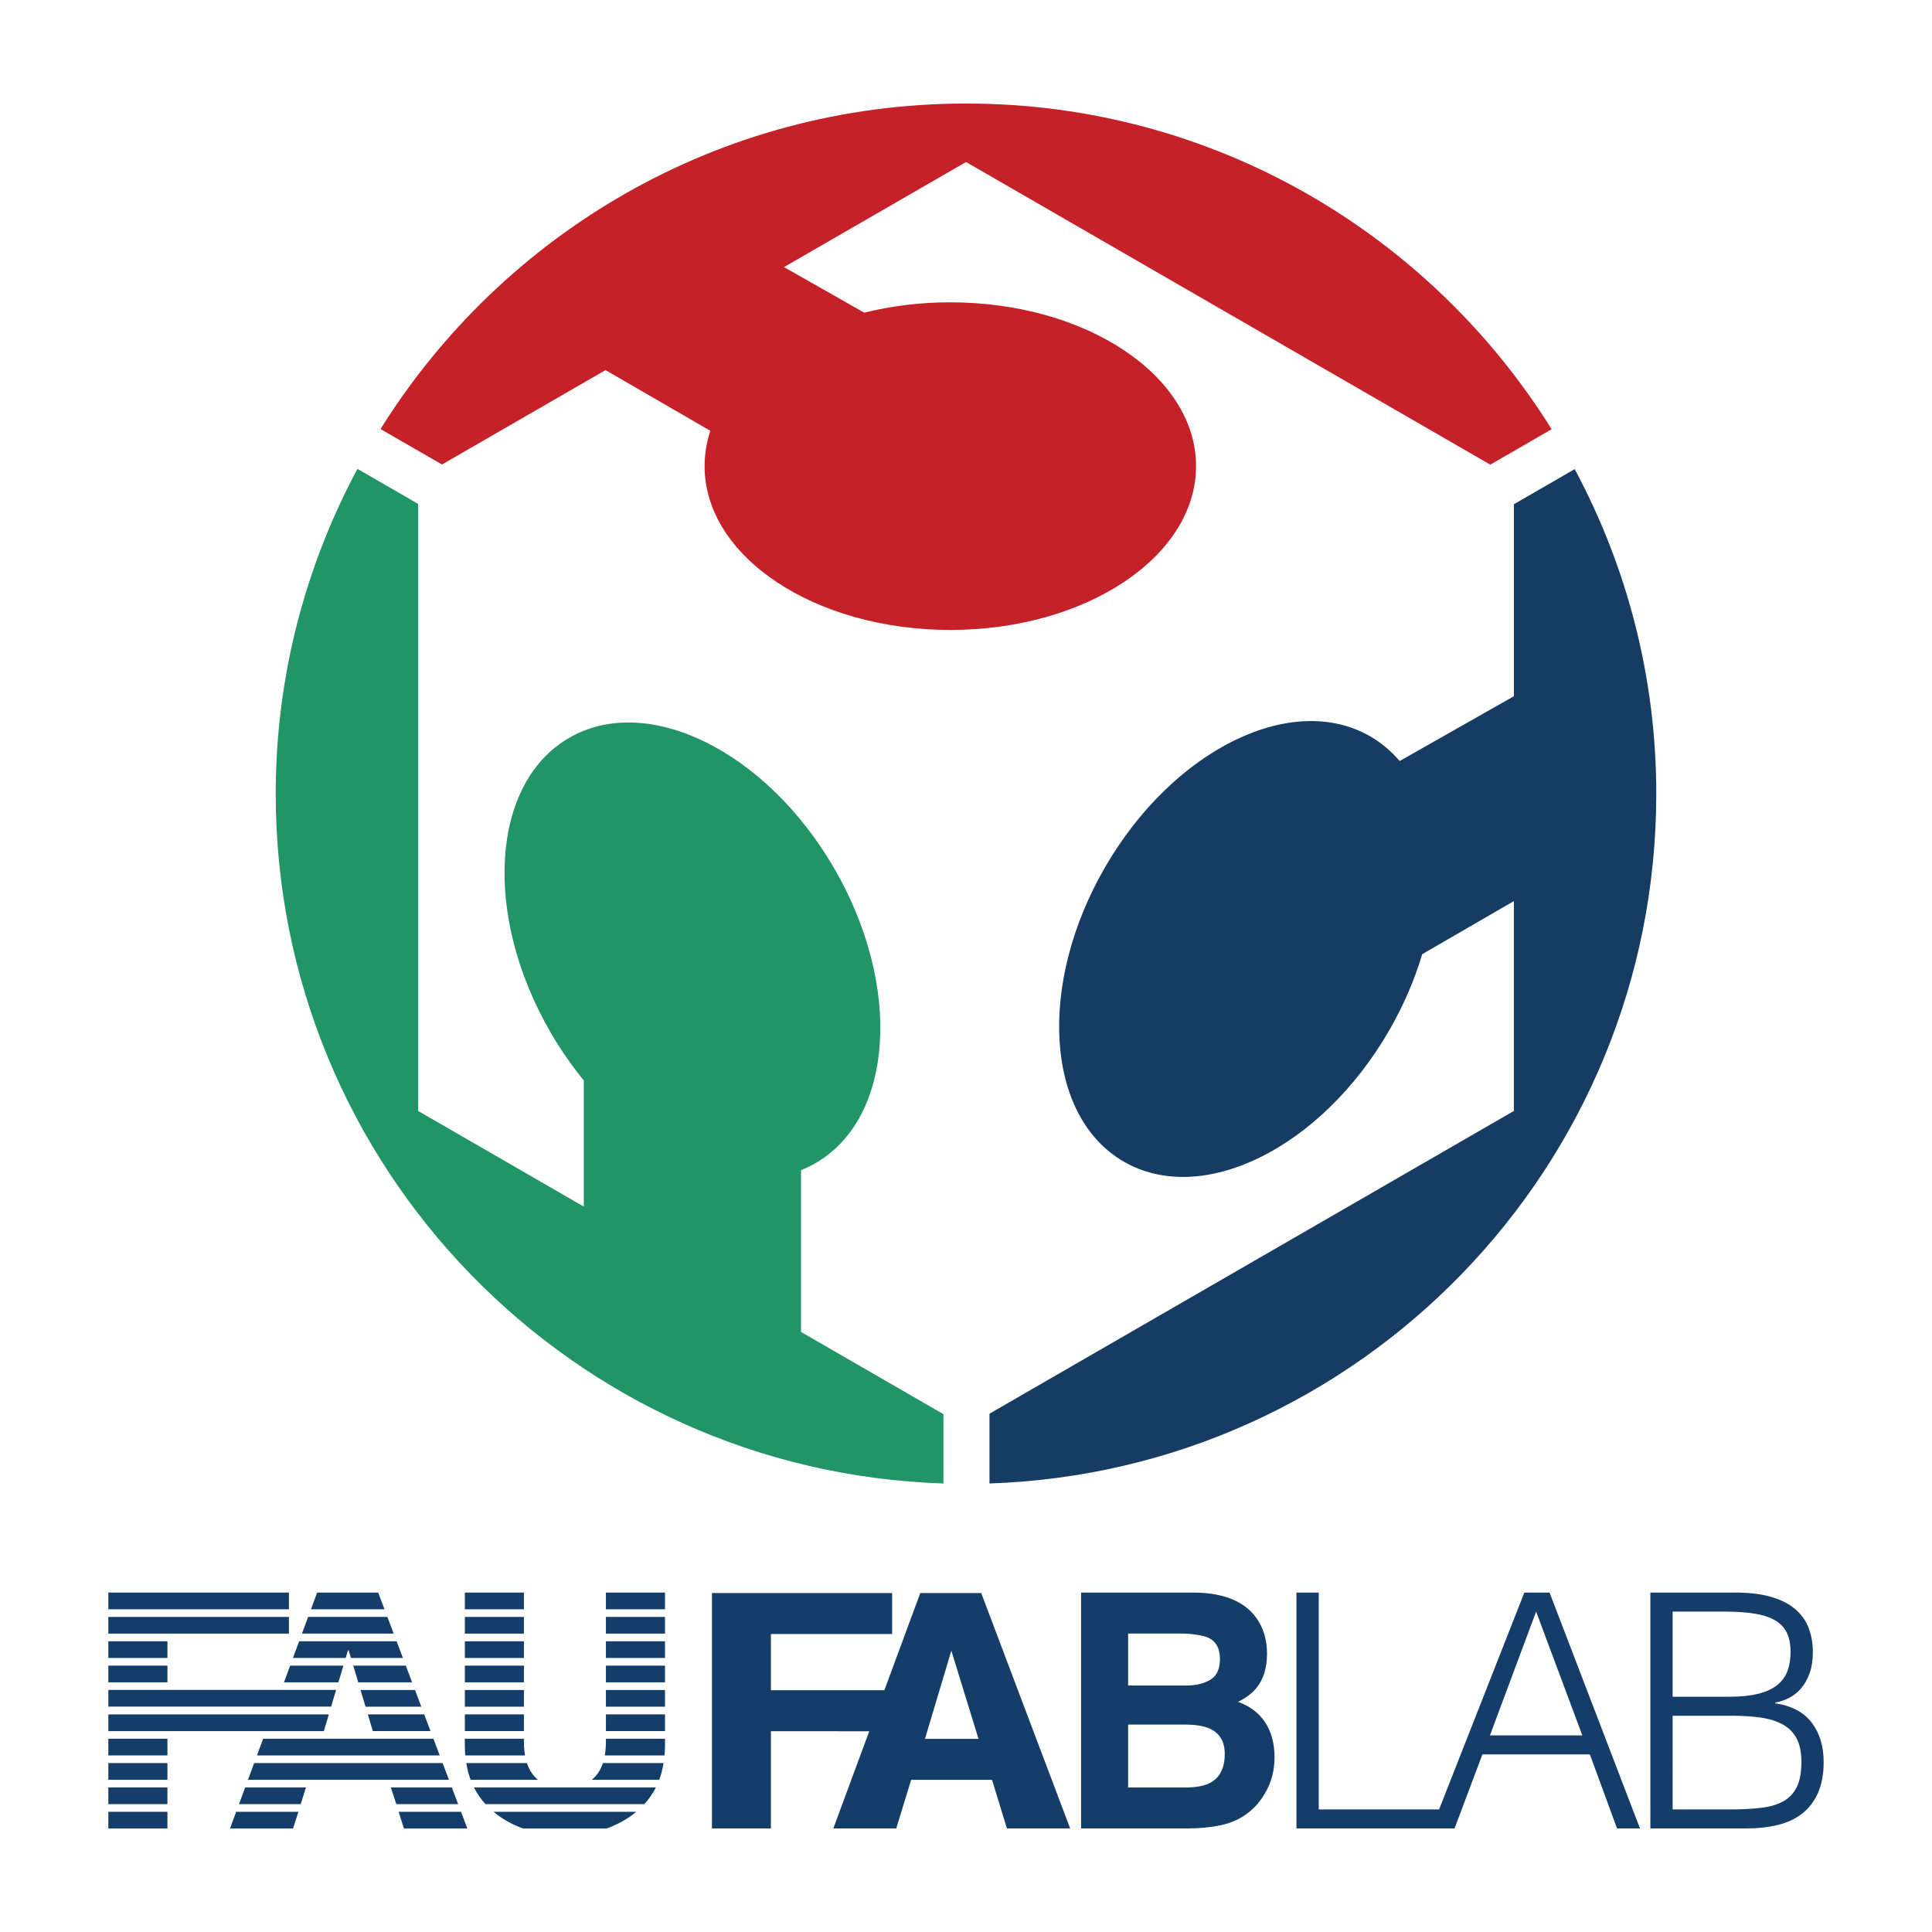
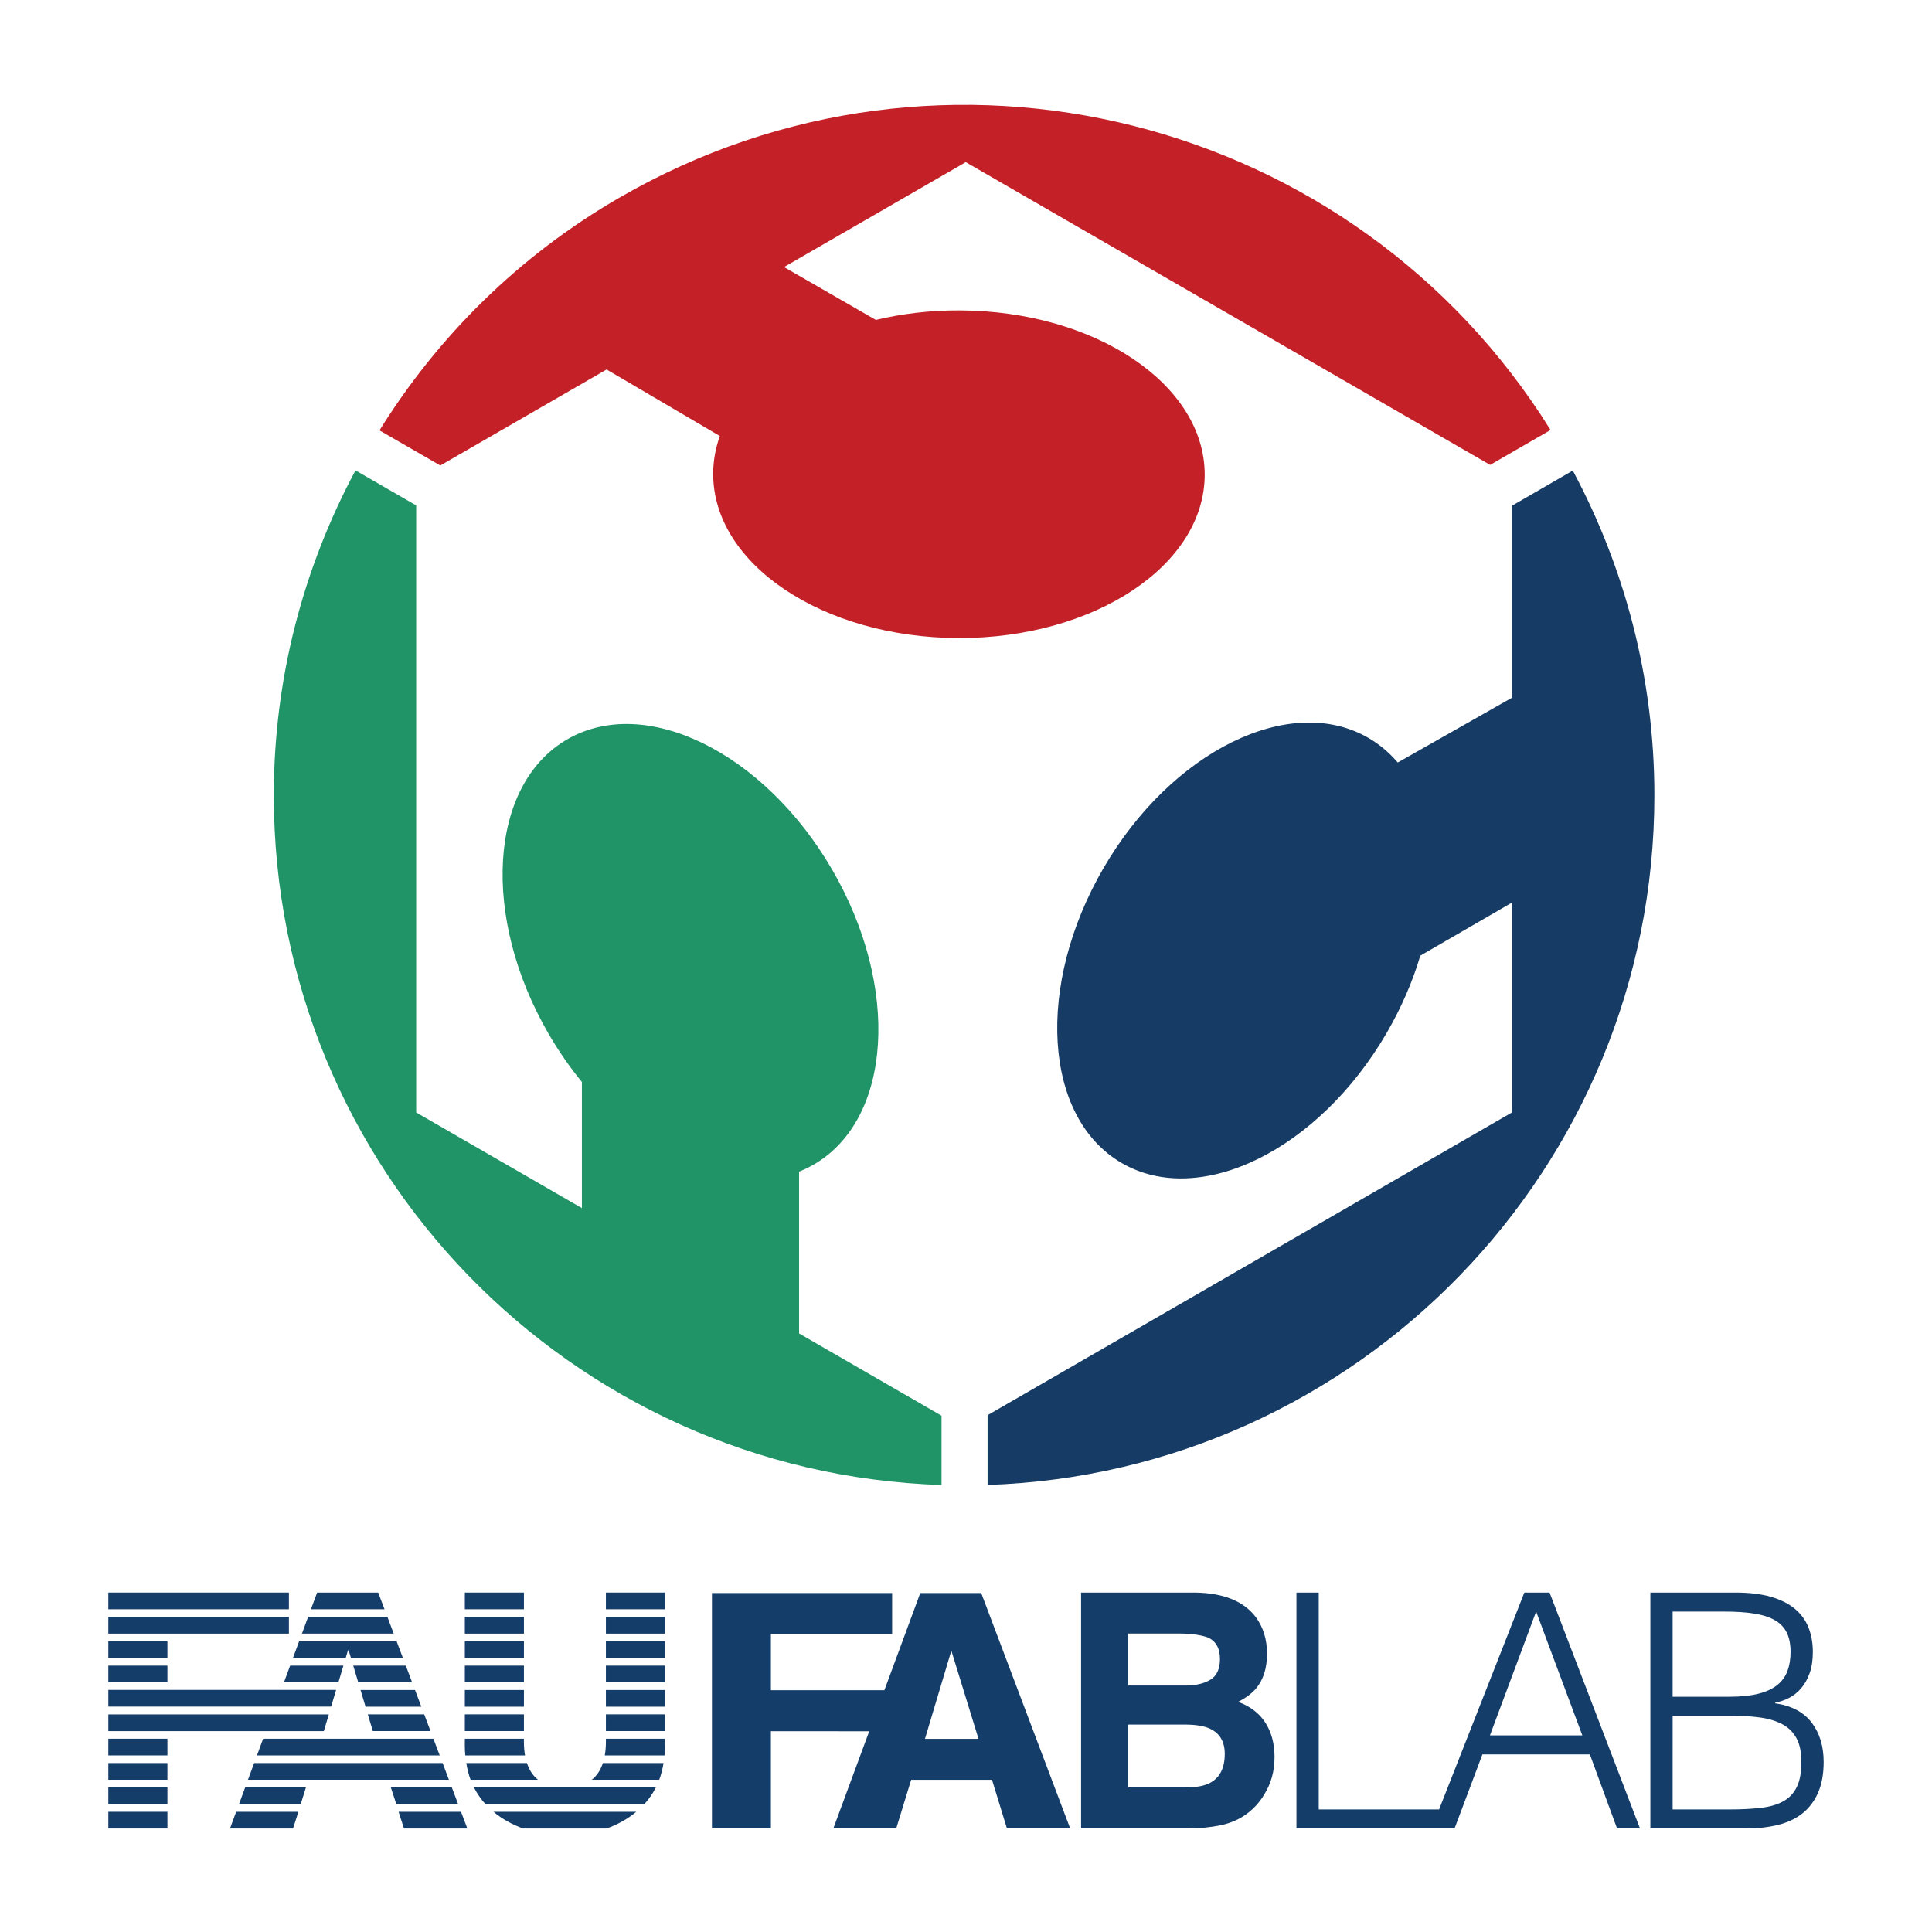
- <svg xmlns="http://www.w3.org/2000/svg" width="560" height="560" viewBox="0 0 148.167 148.167" version="1.1" id="svg5084">
-   <defs id="defs5078" />
-   <g id="layer1" transform="translate(0,-148.8333)">
-     <g id="g6155" transform="translate(6.35,-6.349997)">
-       <g id="g6101">
-         <path d="M 66.004,263.637 55.081,257.332 V 244.921 c 0.39,-0.157 0.769,-0.335 1.138,-0.551 5.997,-3.487 6.627,-13.606 1.399,-22.608 -5.227,-8.998 -14.33,-13.471 -20.33,-9.987 -6.002,3.483 -6.629,13.608 -1.4,22.609 0.77,1.324 1.623,2.545 2.536,3.661 v 9.674 l -12.708,-7.337 v -46.555 l -4.655,-2.687 c -3.976,7.432 -6.266,15.9 -6.266,24.917 0,28.654 22.773,51.978 51.207,52.896 v -5.317 z" id="path38" style="fill:#229567;stroke-width:0.912" />
-         <path d="m 114.416,191.158 -4.664,2.695 v 14.725 l -8.76,4.969 c -0.639,-0.744 -1.38,-1.382 -2.24,-1.881 -6,-3.485 -15.105,0.988 -20.332,9.985 -5.225,9.003 -4.602,19.123 1.397,22.61 6.003,3.483 15.104,-0.987 20.332,-9.988 1.129,-1.944 1.985,-3.939 2.571,-5.912 l 7.031,-4.072 v 16.094 l -40.216,23.218 v 5.351 c 28.404,-0.952 51.136,-24.263 51.136,-52.894 0.002,-9.011 -2.283,-17.475 -6.256,-24.899 z" id="path40" style="fill:#163c64;stroke-width:0.912" />
-         <path d="m 27.55,190.806 12.54,-7.239 8.036,4.655 c -0.287,0.873 -0.441,1.779 -0.441,2.71 0,6.938 8.436,12.562 18.846,12.562 10.408,0 18.845,-5.624 18.845,-12.562 0,-6.942 -8.438,-12.563 -18.845,-12.563 -2.322,0 -4.546,0.28 -6.601,0.794 l -6.153,-3.497 13.961,-8.057 40.204,23.21 c 1.739,-1.004 3.324,-1.919 4.706,-2.718 -9.347,-14.985 -25.944,-24.978 -44.91,-24.978 -18.959,0 -35.556,9.987 -44.905,24.964 1.419,0.817 3,1.728 4.717,2.72 z" id="path42" style="fill:#c52128;stroke-width:0.912" />
-       </g>
-       <g id="g6096">
-         <g id="g6047">
-           <path d="M 42.447,294.132 H 31.498 c 0.673,0.564 1.451,0.987 2.276,1.281 h 6.391 c 0.827,-0.294 1.607,-0.717 2.282,-1.281" id="path2538_2_" style="fill:#143d69;stroke-width:0.265" />
-           <path d="m 29.299,278.6 h 4.531 v -1.281 h -4.531 z" id="path2582_2_" style="fill:#143d69;stroke-width:0.265" />
-           <path d="m 29.299,280.467 h 4.531 v -1.28 h -4.531 z" id="path2584_2_" style="fill:#143d69;stroke-width:0.265" />
-           <path d="m 29.299,282.335 h 4.531 v -1.28 h -4.531 z" id="path2586_2_" style="fill:#143d69;stroke-width:0.265" />
-           <path d="m 29.299,284.203 h 4.531 v -1.28 h -4.531 z" id="path2588_2_" style="fill:#143d69;stroke-width:0.265" />
-           <path d="m 29.299,286.072 h 4.531 v -1.28 h -4.531 z" id="path2590_2_" style="fill:#143d69;stroke-width:0.265" />
-           <path d="m 29.299,287.94 h 4.531 v -1.28 h -4.531 z" id="path2592_2_" style="fill:#143d69;stroke-width:0.265" />
-           <path d="m 29.335,289.808 h 4.579 c -0.057,-0.331 -0.085,-0.686 -0.085,-1.058 v -0.222 h -4.531 v 0.603 c -2.65e-4,0.235 0.017,0.456 0.036,0.677" id="path2594_2_" style="fill:#143d69;stroke-width:0.265" />
-           <path d="m 29.74,291.675 h 5.168 c -0.402,-0.321 -0.676,-0.759 -0.847,-1.28 h -4.651 c 0.074,0.456 0.182,0.886 0.33,1.28" id="path2596_2_" style="fill:#143d69;stroke-width:0.265" />
-           <path d="M 43.95,292.264 H 29.997 c 0.243,0.479 0.543,0.903 0.885,1.28 h 12.184 c 0.341,-0.377 0.642,-0.801 0.885,-1.28" id="path2598_2_" style="fill:#143d69;stroke-width:0.265" />
-           <path d="m 44.538,290.395 h -4.652 c -0.171,0.521 -0.447,0.958 -0.852,1.28 h 5.173 c 0.149,-0.394 0.256,-0.824 0.332,-1.28" id="path2600_2_" style="fill:#143d69;stroke-width:0.265" />
-           <path d="m 40.118,278.6 h 4.531 v -1.281 h -4.531 z" id="path2602_2_" style="fill:#143d69;stroke-width:0.265" />
-           <path d="m 40.118,280.467 h 4.531 v -1.28 h -4.531 z" id="path2604_2_" style="fill:#143d69;stroke-width:0.265" />
-           <path d="m 40.118,282.335 h 4.531 v -1.28 h -4.531 z" id="path2606_2_" style="fill:#143d69;stroke-width:0.265" />
-           <path d="m 40.118,284.203 h 4.531 v -1.28 h -4.531 z" id="path2608_2_" style="fill:#143d69;stroke-width:0.265" />
-           <path d="m 40.118,286.072 h 4.531 v -1.28 h -4.531 z" id="path2610_2_" style="fill:#143d69;stroke-width:0.265" />
-           <path d="m 40.118,287.94 h 4.531 v -1.28 h -4.531 z" id="path2612_2_" style="fill:#143d69;stroke-width:0.265" />
-           <path d="m 44.649,289.131 v -0.603 h -4.531 v 0.222 c 0,0.372 -0.028,0.726 -0.085,1.058 h 4.579 c 0.019,-0.221 0.037,-0.442 0.037,-0.677" id="path2614_2_" style="fill:#143d69;stroke-width:0.265" />
-           <path d="m 11.978,293.544 h 4.746 l 0.008,-0.023 h -0.013 l 0.393,-1.257 h -4.66 l -0.473,1.281" id="path2540_2_" style="fill:#143d69;stroke-width:0.265" />
-           <path d="m 11.761,294.132 -0.472,1.281 h 4.834 l 0.412,-1.281 h -4.774" id="path2542_2_" style="fill:#143d69;stroke-width:0.265" />
-           <path d="m 1.959,295.412 h 4.531 v -1.281 H 1.959 Z" id="path2544_2_" style="fill:#143d69;stroke-width:0.265" />
-           <path d="m 1.959,293.544 h 4.531 v -1.28 H 1.959 Z" id="path2546_2_" style="fill:#143d69;stroke-width:0.265" />
-           <path d="m 1.959,291.675 h 4.531 v -1.28 H 1.959 Z" id="path2548_2_" style="fill:#143d69;stroke-width:0.265" />
-           <path d="m 1.959,289.808 h 4.531 v -1.28 H 1.959 Z" id="path2550_2_" style="fill:#143d69;stroke-width:0.265" />
-           <path d="m 1.959,284.203 h 4.531 v -1.28 H 1.959 Z" id="path2552_2_" style="fill:#143d69;stroke-width:0.265" />
-           <path d="m 1.959,282.335 h 4.531 v -1.28 H 1.959 Z" id="path2554_2_" style="fill:#143d69;stroke-width:0.265" />
-           <path d="m 1.959,278.6 h 13.848 v -1.281 H 1.959 Z" id="path2556_2_" style="fill:#143d69;stroke-width:0.265" />
-           <path d="m 1.959,280.467 h 13.848 v -1.28 H 1.959 Z" id="path2558_2_" style="fill:#143d69;stroke-width:0.265" />
-           <path d="M 19.987,282.923 H 15.901 l -0.473,1.28 h 4.175 l 0.384,-1.28" id="path2560_2_" style="fill:#143d69;stroke-width:0.265" />
-           <path d="m 17.498,278.6 h 5.64 l -0.484,-1.281 H 17.971 l -0.473,1.281" id="path2562_2_" style="fill:#143d69;stroke-width:0.265" />
-           <path d="m 16.808,280.467 h 7.036 l -0.484,-1.28 h -6.08 l -0.473,1.28" id="path2564_2_" style="fill:#143d69;stroke-width:0.265" />
-           <path d="m 20.565,282.335 h 3.985 l -0.484,-1.28 h -7.476 l -0.473,1.28 h 4.045 l 0.175,-0.587 h 0.051 l 0.176,0.587" id="path2566_2_" style="fill:#143d69;stroke-width:0.265" />
-           <path d="m 21.124,284.203 h 4.131 l -0.483,-1.28 h -4.031 l 0.383,1.28" id="path2568_2_" style="fill:#143d69;stroke-width:0.265" />
-           <path d="m 21.683,286.072 h 4.279 l -0.483,-1.28 h -4.178 l 0.383,1.28" id="path2570_2_" style="fill:#143d69;stroke-width:0.265" />
-           <path d="m 22.242,287.94 h 4.425 L 26.183,286.659 h -4.325 l 0.384,1.281" id="path2572_2_" style="fill:#143d69;stroke-width:0.265" />
-           <path d="m 13.358,289.808 h 14.015 l -0.484,-1.28 H 13.831 l -0.473,1.28" id="path2574_2_" style="fill:#143d69;stroke-width:0.265" />
-           <path d="m 12.668,291.675 h 15.411 l -0.484,-1.28 H 13.141 l -0.473,1.28" id="path2576_2_" style="fill:#143d69;stroke-width:0.265" />
-           <path d="m 24.043,293.544 h 4.742 l -0.484,-1.28 h -4.676 l 0.418,1.28" id="path2578_2_" style="fill:#143d69;stroke-width:0.265" />
-           <path d="m 29.49,295.412 -0.483,-1.281 h -4.788 l 0.411,1.281 h 4.86" id="path2580_2_" style="fill:#143d69;stroke-width:0.265" />
-           <path d="m 1.959,286.665 v 1.28 h 16.526 l 0.383,-1.28 H 1.959" id="path2616_2_" style="fill:#143d69;stroke-width:0.265" />
-           <path d="m 1.959,284.786 v 1.28 h 17.085 l 0.383,-1.28 H 1.959" id="path2618_2_" style="fill:#143d69;stroke-width:0.265" />
-         </g>
-         <g id="g6004">
-           <path id="path13" d="m 105.202,295.408 2.135,-5.678 h 8.241 l 2.085,5.678 h 1.758 l -6.934,-18.089 h -1.934 l -6.538,16.632 h -9.23 v -16.632 h -1.709 v 18.089 z m 2.713,-7.136 3.542,-9.496 3.543,9.496 z" style="fill:#143d69;stroke-width:0.265" />
-           <path id="path56" d="m 89.988,279.246 c 0.553,0.769 0.831,1.69 0.831,2.761 0,1.105 -0.28,1.993 -0.838,2.663 -0.312,0.377 -0.772,0.72 -1.38,1.031 0.923,0.336 1.62,0.867 2.089,1.595 0.47,0.728 0.705,1.612 0.705,2.651 0,1.072 -0.268,2.033 -0.805,2.883 -0.342,0.565 -0.769,1.039 -1.281,1.424 -0.578,0.442 -1.259,0.744 -2.044,0.909 -0.786,0.163 -1.637,0.245 -2.556,0.245 h -8.15 v -18.089 h 8.742 c 2.206,0.033 3.769,0.675 4.688,1.926 z m -9.822,1.215 v 3.989 h 4.397 c 0.785,0 1.423,-0.149 1.913,-0.447 0.49,-0.298 0.734,-0.829 0.734,-1.589 0,-0.843 -0.324,-1.399 -0.972,-1.669 -0.559,-0.188 -1.271,-0.283 -2.138,-0.283 z m 0,6.983 v 4.823 h 4.392 c 0.784,0 1.395,-0.106 1.831,-0.319 0.792,-0.392 1.189,-1.145 1.189,-2.258 0,-0.941 -0.384,-1.587 -1.152,-1.939 -0.429,-0.196 -1.031,-0.298 -1.808,-0.307 h -4.453 z" style="fill:#143d69;stroke-width:0.265" />
-           <path id="path62" d="m 68.9,277.355 h -4.673 l -2.752,7.451 h -8.704 v -4.31 h 9.297 v -3.141 h -13.818 v 18.054 h 4.521 v -7.457 l 7.541,0.004 -2.753,7.453 h 4.824 l 1.145,-3.729 h 6.201 l 1.143,3.729 h 4.85 z m -4.314,11.184 2.024,-6.765 2.083,6.765 z" style="fill:#143d69;stroke-width:0.265" />
-           <path id="path64" d="m 120.218,295.408 v -18.089 h 6.532 c 1.055,0 1.959,0.11 2.713,0.327 0.754,0.218 1.369,0.528 1.847,0.929 0.478,0.402 0.825,0.883 1.042,1.445 0.217,0.561 0.327,1.177 0.327,1.847 0,0.637 -0.084,1.185 -0.251,1.646 -0.167,0.461 -0.386,0.846 -0.653,1.155 -0.268,0.31 -0.574,0.553 -0.918,0.729 -0.343,0.176 -0.7,0.297 -1.067,0.364 v 0.05 c 1.256,0.185 2.189,0.678 2.801,1.482 0.611,0.804 0.917,1.809 0.917,3.015 0,0.938 -0.147,1.734 -0.44,2.387 -0.293,0.653 -0.7,1.181 -1.218,1.582 -0.519,0.402 -1.143,0.691 -1.872,0.867 -0.728,0.176 -1.52,0.264 -2.374,0.264 h -7.386 z m 1.708,-10.099 h 4.321 c 0.887,0 1.633,-0.076 2.236,-0.226 0.603,-0.151 1.089,-0.373 1.457,-0.666 0.368,-0.293 0.632,-0.653 0.791,-1.08 0.159,-0.427 0.239,-0.917 0.239,-1.47 0,-0.569 -0.092,-1.051 -0.276,-1.445 -0.185,-0.393 -0.477,-0.711 -0.879,-0.954 -0.402,-0.243 -0.926,-0.419 -1.57,-0.528 -0.645,-0.109 -1.436,-0.163 -2.374,-0.163 h -3.945 v 6.532 z m 0,8.642 h 4.347 c 0.938,0 1.754,-0.042 2.449,-0.126 0.695,-0.083 1.269,-0.255 1.721,-0.515 0.452,-0.26 0.791,-0.628 1.018,-1.105 0.226,-0.478 0.339,-1.109 0.339,-1.897 0,-0.754 -0.126,-1.361 -0.377,-1.822 -0.251,-0.46 -0.611,-0.817 -1.08,-1.067 -0.469,-0.252 -1.03,-0.423 -1.683,-0.515 -0.653,-0.092 -1.382,-0.138 -2.186,-0.138 h -4.547 z" style="fill:#143d69;stroke-width:0.265" />
-         </g>
-       </g>
+ <svg xmlns="http://www.w3.org/2000/svg" width="560" height="560" viewBox="0 0 148.167 148.167" version="1.1">
+   <g>
+     <path style="fill:#209466;stroke:none;" d="m 72.205,108.57 c 0,0 -10.922,-6.305 -10.922,-6.305 0,0 0,-12.411 0,-12.411 0.39,-0.157 0.769,-0.336 1.138,-0.552 5.997,-3.486 6.627,-13.606 1.399,-22.608 -5.227,-8.998 -14.33,-13.471 -20.33,-9.987 -6.002,3.483 -6.629,13.608 -1.4,22.609 0.77,1.323 1.623,2.546 2.536,3.661 0,0 0,9.674 0,9.674 0,0 -12.708,-7.336 -12.708,-7.336 0,0 0,-46.554 0,-46.554 0,0 -4.654,-2.687 -4.654,-2.687 -3.976,7.432 -6.265,15.9 -6.265,24.916 0,28.654 22.773,51.979 51.207,52.897 0,0 0,-5.316 0,-5.316 z" />
+     <path style="fill:#163b64;stroke:none;" d="m 120.618,36.09 c 0,0 -4.664,2.694 -4.664,2.694 0,0 0,14.725 0,14.725 0,0 -8.759,4.969 -8.759,4.969 -0.638,-0.744 -1.38,-1.382 -2.239,-1.881 -6,-3.485 -15.105,0.988 -20.332,9.986 -5.225,9.002 -4.602,19.123 1.397,22.609 6.003,3.484 15.104,-0.986 20.332,-9.987 1.129,-1.945 1.985,-3.94 2.571,-5.913 0,0 7.031,-4.072 7.031,-4.072 0,0 0,16.094 0,16.094 0,0 -40.216,23.218 -40.216,23.218 0,0 0,5.351 0,5.351 28.404,-0.952 51.137,-24.263 51.137,-52.894 0,-9.011 -2.285,-17.475 -6.257,-24.899 z" />
+     <path style="fill:#c42028;stroke:none;" d="m 29.104,33.007 c 0,0 4.665,2.692 4.665,2.692 0,0 12.752,-7.362 12.752,-7.362 0,0 8.683,5.101 8.683,5.101 -0.325,0.925 -0.507,1.886 -0.51,2.88 -0.018,6.939 8.408,12.587 18.814,12.616 10.409,0.024 18.862,-5.576 18.882,-12.514 0.015,-6.941 -8.406,-12.587 -18.815,-12.615 -2.249,-0.006 -4.405,0.251 -6.406,0.73 0,0 -7.042,-4.053 -7.042,-4.053 0,0 13.938,-8.047 13.938,-8.047 0,0 40.215,23.219 40.215,23.219 0,0 4.634,-2.676 4.634,-2.676 C 103.888,8.854 72.334,0.823 47.539,15.138 39.735,19.644 33.548,25.855 29.104,33.007 Z" />
+   </g>
+   <g transform="translate(6.35,-155.1833)">
+     <g>
+       <path d="M 42.447,294.132 H 31.498 c 0.673,0.564 1.451,0.987 2.276,1.281 h 6.391 c 0.827,-0.294 1.607,-0.717 2.282,-1.281" style="fill:#143d69" />
+       <path d="m 29.299,278.6 h 4.531 v -1.281 h -4.531 z" style="fill:#143d69" />
+       <path d="m 29.299,280.467 h 4.531 v -1.28 h -4.531 z" style="fill:#143d69" />
+       <path d="m 29.299,282.335 h 4.531 v -1.28 h -4.531 z" style="fill:#143d69" />
+       <path d="m 29.299,284.203 h 4.531 v -1.28 h -4.531 z" style="fill:#143d69" />
+       <path d="m 29.299,286.072 h 4.531 v -1.28 h -4.531 z" style="fill:#143d69" />
+       <path d="m 29.299,287.94 h 4.531 v -1.28 h -4.531 z" style="fill:#143d69" />
+       <path d="m 29.335,289.808 h 4.579 c -0.057,-0.331 -0.085,-0.686 -0.085,-1.058 v -0.222 h -4.531 v 0.603 c -2.65e-4,0.235 0.017,0.456 0.036,0.677" style="fill:#143d69" />
+       <path d="m 29.74,291.675 h 5.168 c -0.402,-0.321 -0.676,-0.759 -0.847,-1.28 h -4.651 c 0.074,0.456 0.182,0.886 0.33,1.28" style="fill:#143d69" />
+       <path d="M 43.95,292.264 H 29.997 c 0.243,0.479 0.543,0.903 0.885,1.28 h 12.184 c 0.341,-0.377 0.642,-0.801 0.885,-1.28" style="fill:#143d69" />
+       <path d="m 44.538,290.395 h -4.652 c -0.171,0.521 -0.447,0.958 -0.852,1.28 h 5.173 c 0.149,-0.394 0.256,-0.824 0.332,-1.28" style="fill:#143d69" />
+       <path d="m 40.118,278.6 h 4.531 v -1.281 h -4.531 z" style="fill:#143d69" />
+       <path d="m 40.118,280.467 h 4.531 v -1.28 h -4.531 z" style="fill:#143d69" />
+       <path d="m 40.118,282.335 h 4.531 v -1.28 h -4.531 z" style="fill:#143d69" />
+       <path d="m 40.118,284.203 h 4.531 v -1.28 h -4.531 z" style="fill:#143d69" />
+       <path d="m 40.118,286.072 h 4.531 v -1.28 h -4.531 z" style="fill:#143d69" />
+       <path d="m 40.118,287.94 h 4.531 v -1.28 h -4.531 z" style="fill:#143d69" />
+       <path d="m 44.649,289.131 v -0.603 h -4.531 v 0.222 c 0,0.372 -0.028,0.726 -0.085,1.058 h 4.579 c 0.019,-0.221 0.037,-0.442 0.037,-0.677" style="fill:#143d69" />
+       <path d="m 11.978,293.544 h 4.746 l 0.008,-0.023 h -0.013 l 0.393,-1.257 h -4.66 l -0.473,1.281" style="fill:#143d69" />
+       <path d="m 11.761,294.132 -0.472,1.281 h 4.834 l 0.412,-1.281 h -4.774" style="fill:#143d69" />
+       <path d="m 1.959,295.412 h 4.531 v -1.281 H 1.959 Z" style="fill:#143d69" />
+       <path d="m 1.959,293.544 h 4.531 v -1.28 H 1.959 Z" style="fill:#143d69" />
+       <path d="m 1.959,291.675 h 4.531 v -1.28 H 1.959 Z" style="fill:#143d69" />
+       <path d="m 1.959,289.808 h 4.531 v -1.28 H 1.959 Z" style="fill:#143d69" />
+       <path d="m 1.959,284.203 h 4.531 v -1.28 H 1.959 Z" style="fill:#143d69" />
+       <path d="m 1.959,282.335 h 4.531 v -1.28 H 1.959 Z" style="fill:#143d69" />
+       <path d="m 1.959,278.6 h 13.848 v -1.281 H 1.959 Z" style="fill:#143d69" />
+       <path d="m 1.959,280.467 h 13.848 v -1.28 H 1.959 Z" style="fill:#143d69" />
+       <path d="M 19.987,282.923 H 15.901 l -0.473,1.28 h 4.175 l 0.384,-1.28" style="fill:#143d69" />
+       <path d="m 17.498,278.6 h 5.64 l -0.484,-1.281 H 17.971 l -0.473,1.281" style="fill:#143d69" />
+       <path d="m 16.808,280.467 h 7.036 l -0.484,-1.28 h -6.08 l -0.473,1.28" style="fill:#143d69" />
+       <path d="m 20.565,282.335 h 3.985 l -0.484,-1.28 h -7.476 l -0.473,1.28 h 4.045 l 0.175,-0.587 h 0.051 l 0.176,0.587" style="fill:#143d69" />
+       <path d="m 21.124,284.203 h 4.131 l -0.483,-1.28 h -4.031 l 0.383,1.28" style="fill:#143d69" />
+       <path d="m 21.683,286.072 h 4.279 l -0.483,-1.28 h -4.178 l 0.383,1.28" style="fill:#143d69" />
+       <path d="m 22.242,287.94 h 4.425 L 26.183,286.659 h -4.325 l 0.384,1.281" style="fill:#143d69" />
+       <path d="m 13.358,289.808 h 14.015 l -0.484,-1.28 H 13.831 l -0.473,1.28" style="fill:#143d69" />
+       <path d="m 12.668,291.675 h 15.411 l -0.484,-1.28 H 13.141 l -0.473,1.28" style="fill:#143d69" />
+       <path d="m 24.043,293.544 h 4.742 l -0.484,-1.28 h -4.676 l 0.418,1.28" style="fill:#143d69" />
+       <path d="m 29.49,295.412 -0.483,-1.281 h -4.788 l 0.411,1.281 h 4.86" style="fill:#143d69" />
+       <path d="m 1.959,286.665 v 1.28 h 16.526 l 0.383,-1.28 H 1.959" style="fill:#143d69" />
+       <path d="m 1.959,284.786 v 1.28 h 17.085 l 0.383,-1.28 H 1.959" style="fill:#143d69" />
+     </g>
+     <g>
+       <path d="m 105.202,295.408 2.135,-5.678 h 8.241 l 2.085,5.678 h 1.758 l -6.934,-18.089 h -1.934 l -6.538,16.632 h -9.23 v -16.632 h -1.709 v 18.089 z m 2.713,-7.136 3.542,-9.496 3.543,9.496 z" style="fill:#143d69" />
+       <path d="m 89.988,279.246 c 0.553,0.769 0.831,1.69 0.831,2.761 0,1.105 -0.28,1.993 -0.838,2.663 -0.312,0.377 -0.772,0.72 -1.38,1.031 0.923,0.336 1.62,0.867 2.089,1.595 0.47,0.728 0.705,1.612 0.705,2.651 0,1.072 -0.268,2.033 -0.805,2.883 -0.342,0.565 -0.769,1.039 -1.281,1.424 -0.578,0.442 -1.259,0.744 -2.044,0.909 -0.786,0.163 -1.637,0.245 -2.556,0.245 h -8.15 v -18.089 h 8.742 c 2.206,0.033 3.769,0.675 4.688,1.926 z m -9.822,1.215 v 3.989 h 4.397 c 0.785,0 1.423,-0.149 1.913,-0.447 0.49,-0.298 0.734,-0.829 0.734,-1.589 0,-0.843 -0.324,-1.399 -0.972,-1.669 -0.559,-0.188 -1.271,-0.283 -2.138,-0.283 z m 0,6.983 v 4.823 h 4.392 c 0.784,0 1.395,-0.106 1.831,-0.319 0.792,-0.392 1.189,-1.145 1.189,-2.258 0,-0.941 -0.384,-1.587 -1.152,-1.939 -0.429,-0.196 -1.031,-0.298 -1.808,-0.307 h -4.453 z" style="fill:#143d69" />
+       <path d="m 68.9,277.355 h -4.673 l -2.752,7.451 h -8.704 v -4.31 h 9.297 v -3.141 h -13.818 v 18.054 h 4.521 v -7.457 l 7.541,0.004 -2.753,7.453 h 4.824 l 1.145,-3.729 h 6.201 l 1.143,3.729 h 4.85 z m -4.314,11.184 2.024,-6.765 2.083,6.765 z" style="fill:#143d69" />
+       <path d="m 120.218,295.408 v -18.089 h 6.532 c 1.055,0 1.959,0.11 2.713,0.327 0.754,0.218 1.369,0.528 1.847,0.929 0.478,0.402 0.825,0.883 1.042,1.445 0.217,0.561 0.327,1.177 0.327,1.847 0,0.637 -0.084,1.185 -0.251,1.646 -0.167,0.461 -0.386,0.846 -0.653,1.155 -0.268,0.31 -0.574,0.553 -0.918,0.729 -0.343,0.176 -0.7,0.297 -1.067,0.364 v 0.05 c 1.256,0.185 2.189,0.678 2.801,1.482 0.611,0.804 0.917,1.809 0.917,3.015 0,0.938 -0.147,1.734 -0.44,2.387 -0.293,0.653 -0.7,1.181 -1.218,1.582 -0.519,0.402 -1.143,0.691 -1.872,0.867 -0.728,0.176 -1.52,0.264 -2.374,0.264 h -7.386 z m 1.708,-10.099 h 4.321 c 0.887,0 1.633,-0.076 2.236,-0.226 0.603,-0.151 1.089,-0.373 1.457,-0.666 0.368,-0.293 0.632,-0.653 0.791,-1.08 0.159,-0.427 0.239,-0.917 0.239,-1.47 0,-0.569 -0.092,-1.051 -0.276,-1.445 -0.185,-0.393 -0.477,-0.711 -0.879,-0.954 -0.402,-0.243 -0.926,-0.419 -1.57,-0.528 -0.645,-0.109 -1.436,-0.163 -2.374,-0.163 h -3.945 v 6.532 z m 0,8.642 h 4.347 c 0.938,0 1.754,-0.042 2.449,-0.126 0.695,-0.083 1.269,-0.255 1.721,-0.515 0.452,-0.26 0.791,-0.628 1.018,-1.105 0.226,-0.478 0.339,-1.109 0.339,-1.897 0,-0.754 -0.126,-1.361 -0.377,-1.822 -0.251,-0.46 -0.611,-0.817 -1.08,-1.067 -0.469,-0.252 -1.03,-0.423 -1.683,-0.515 -0.653,-0.092 -1.382,-0.138 -2.186,-0.138 h -4.547 z" style="fill:#143d69" />
    </g>
  </g>
</svg>
